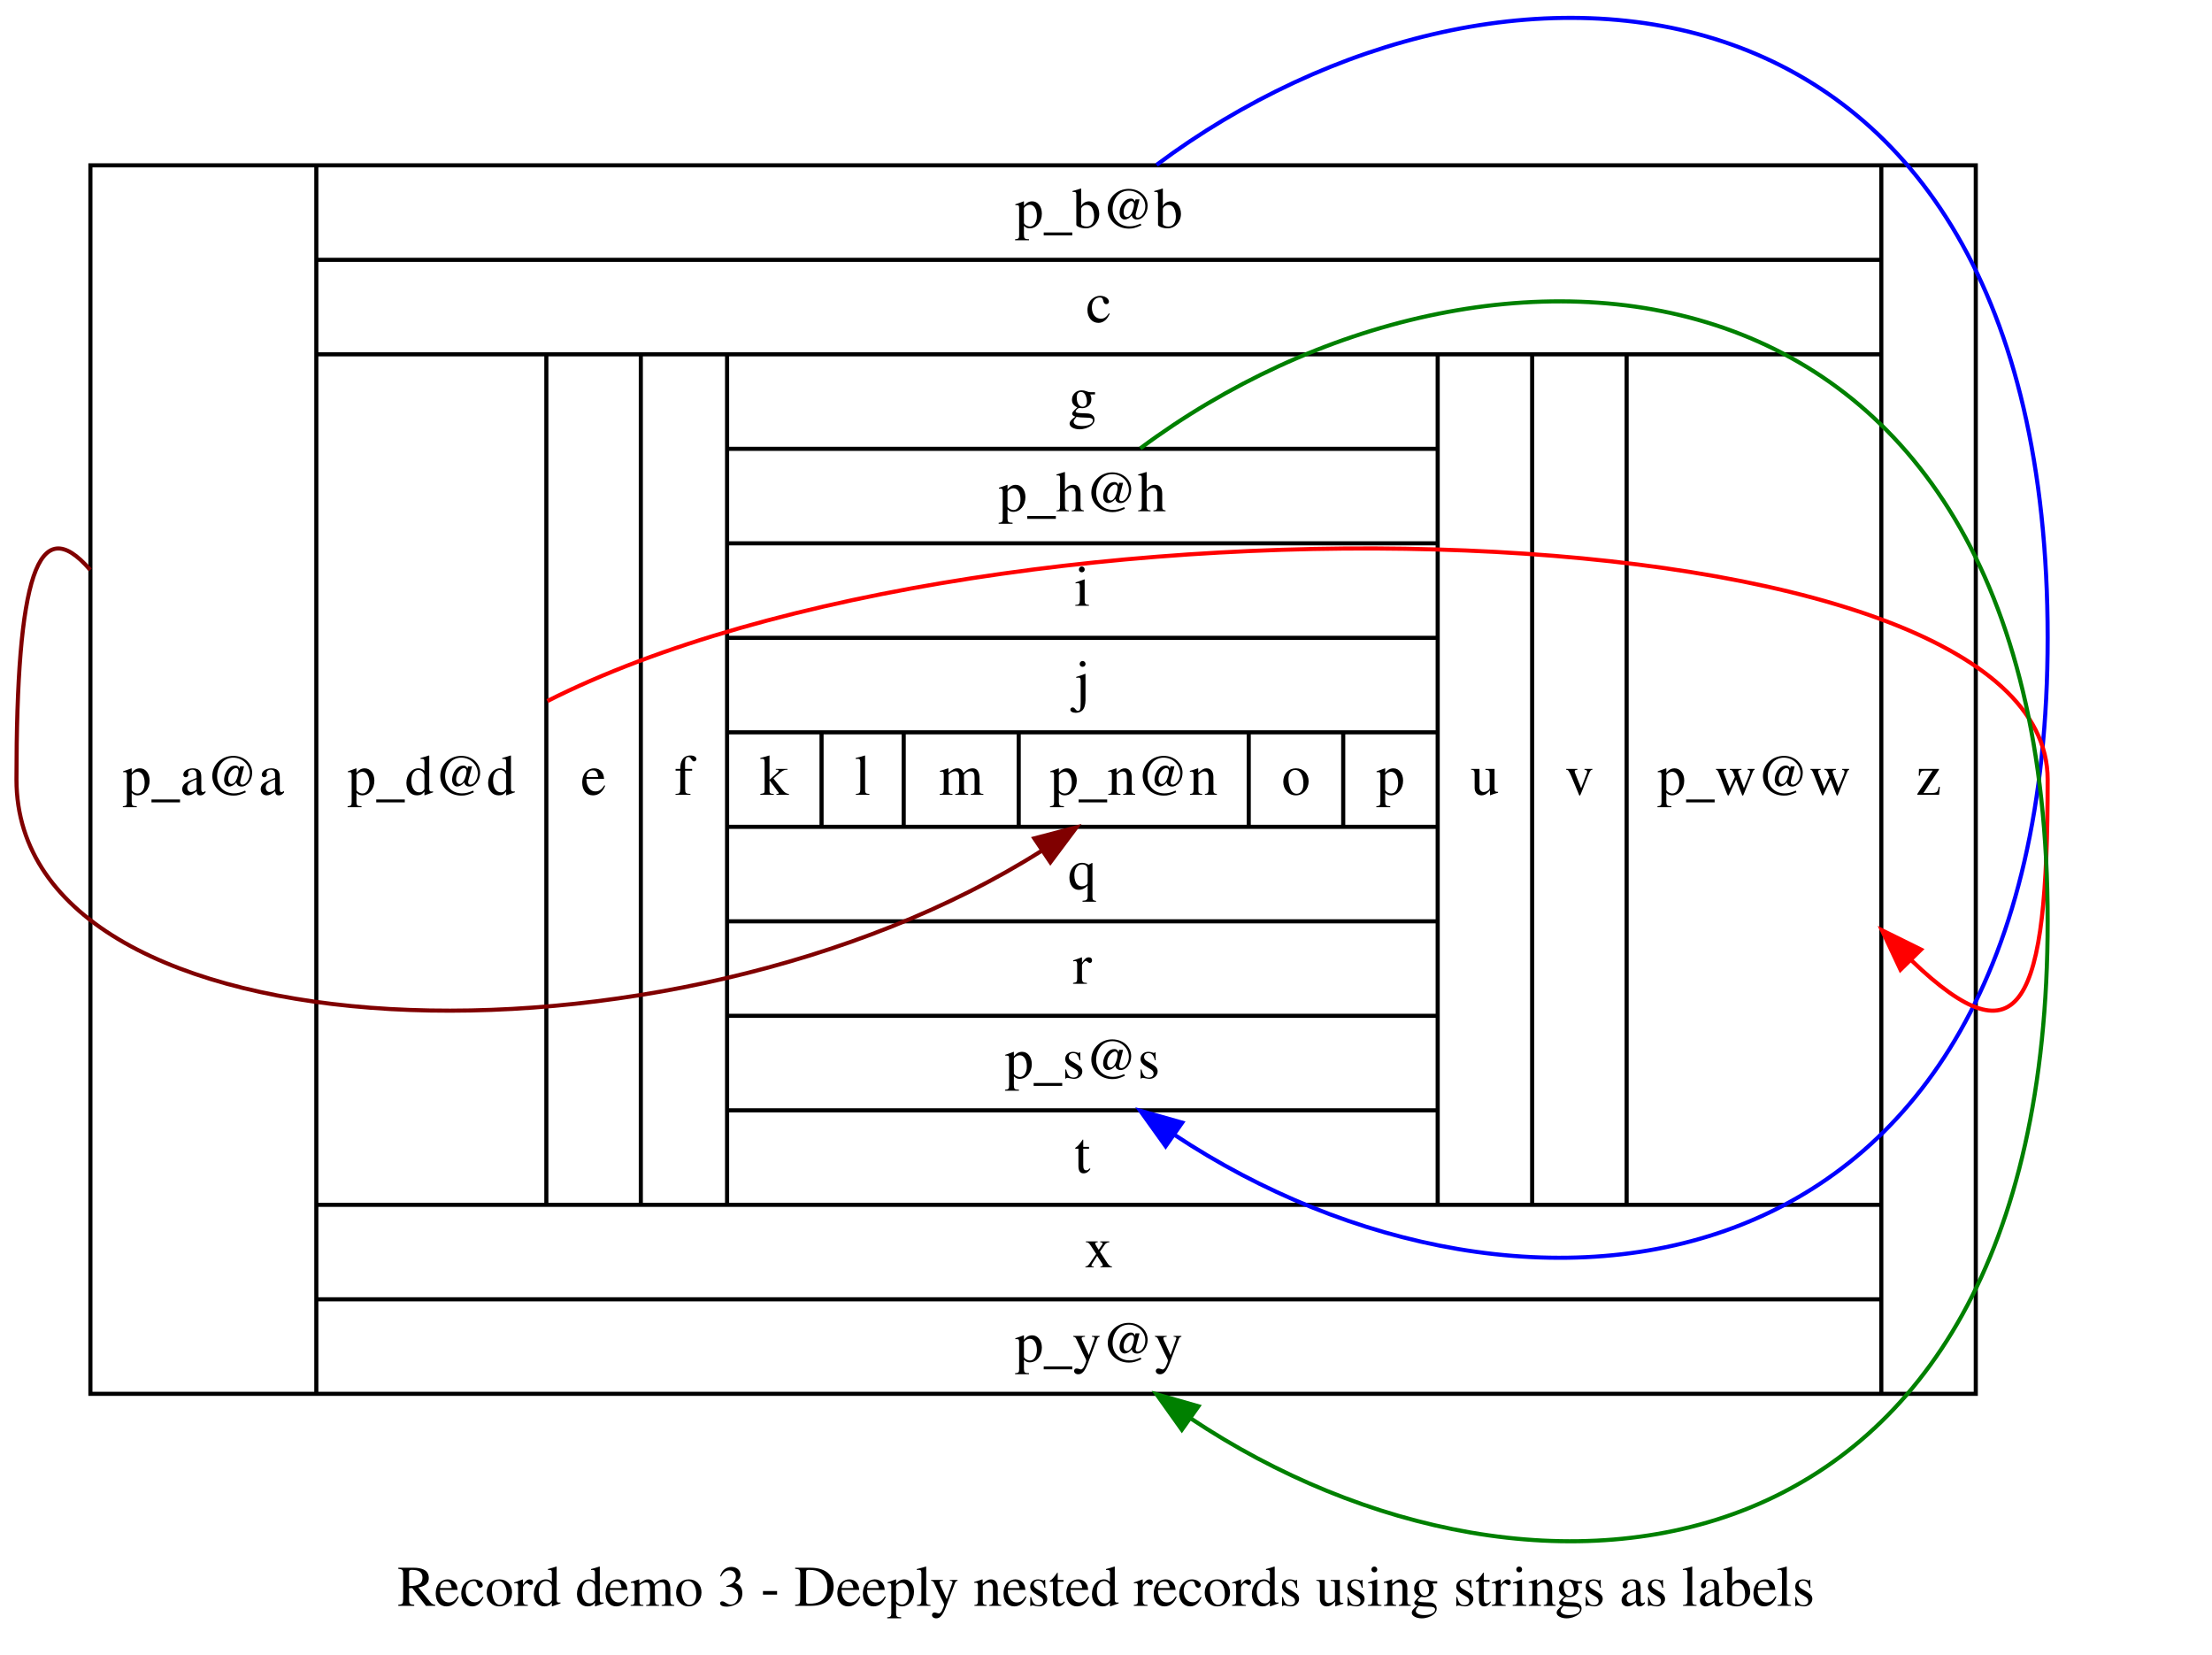
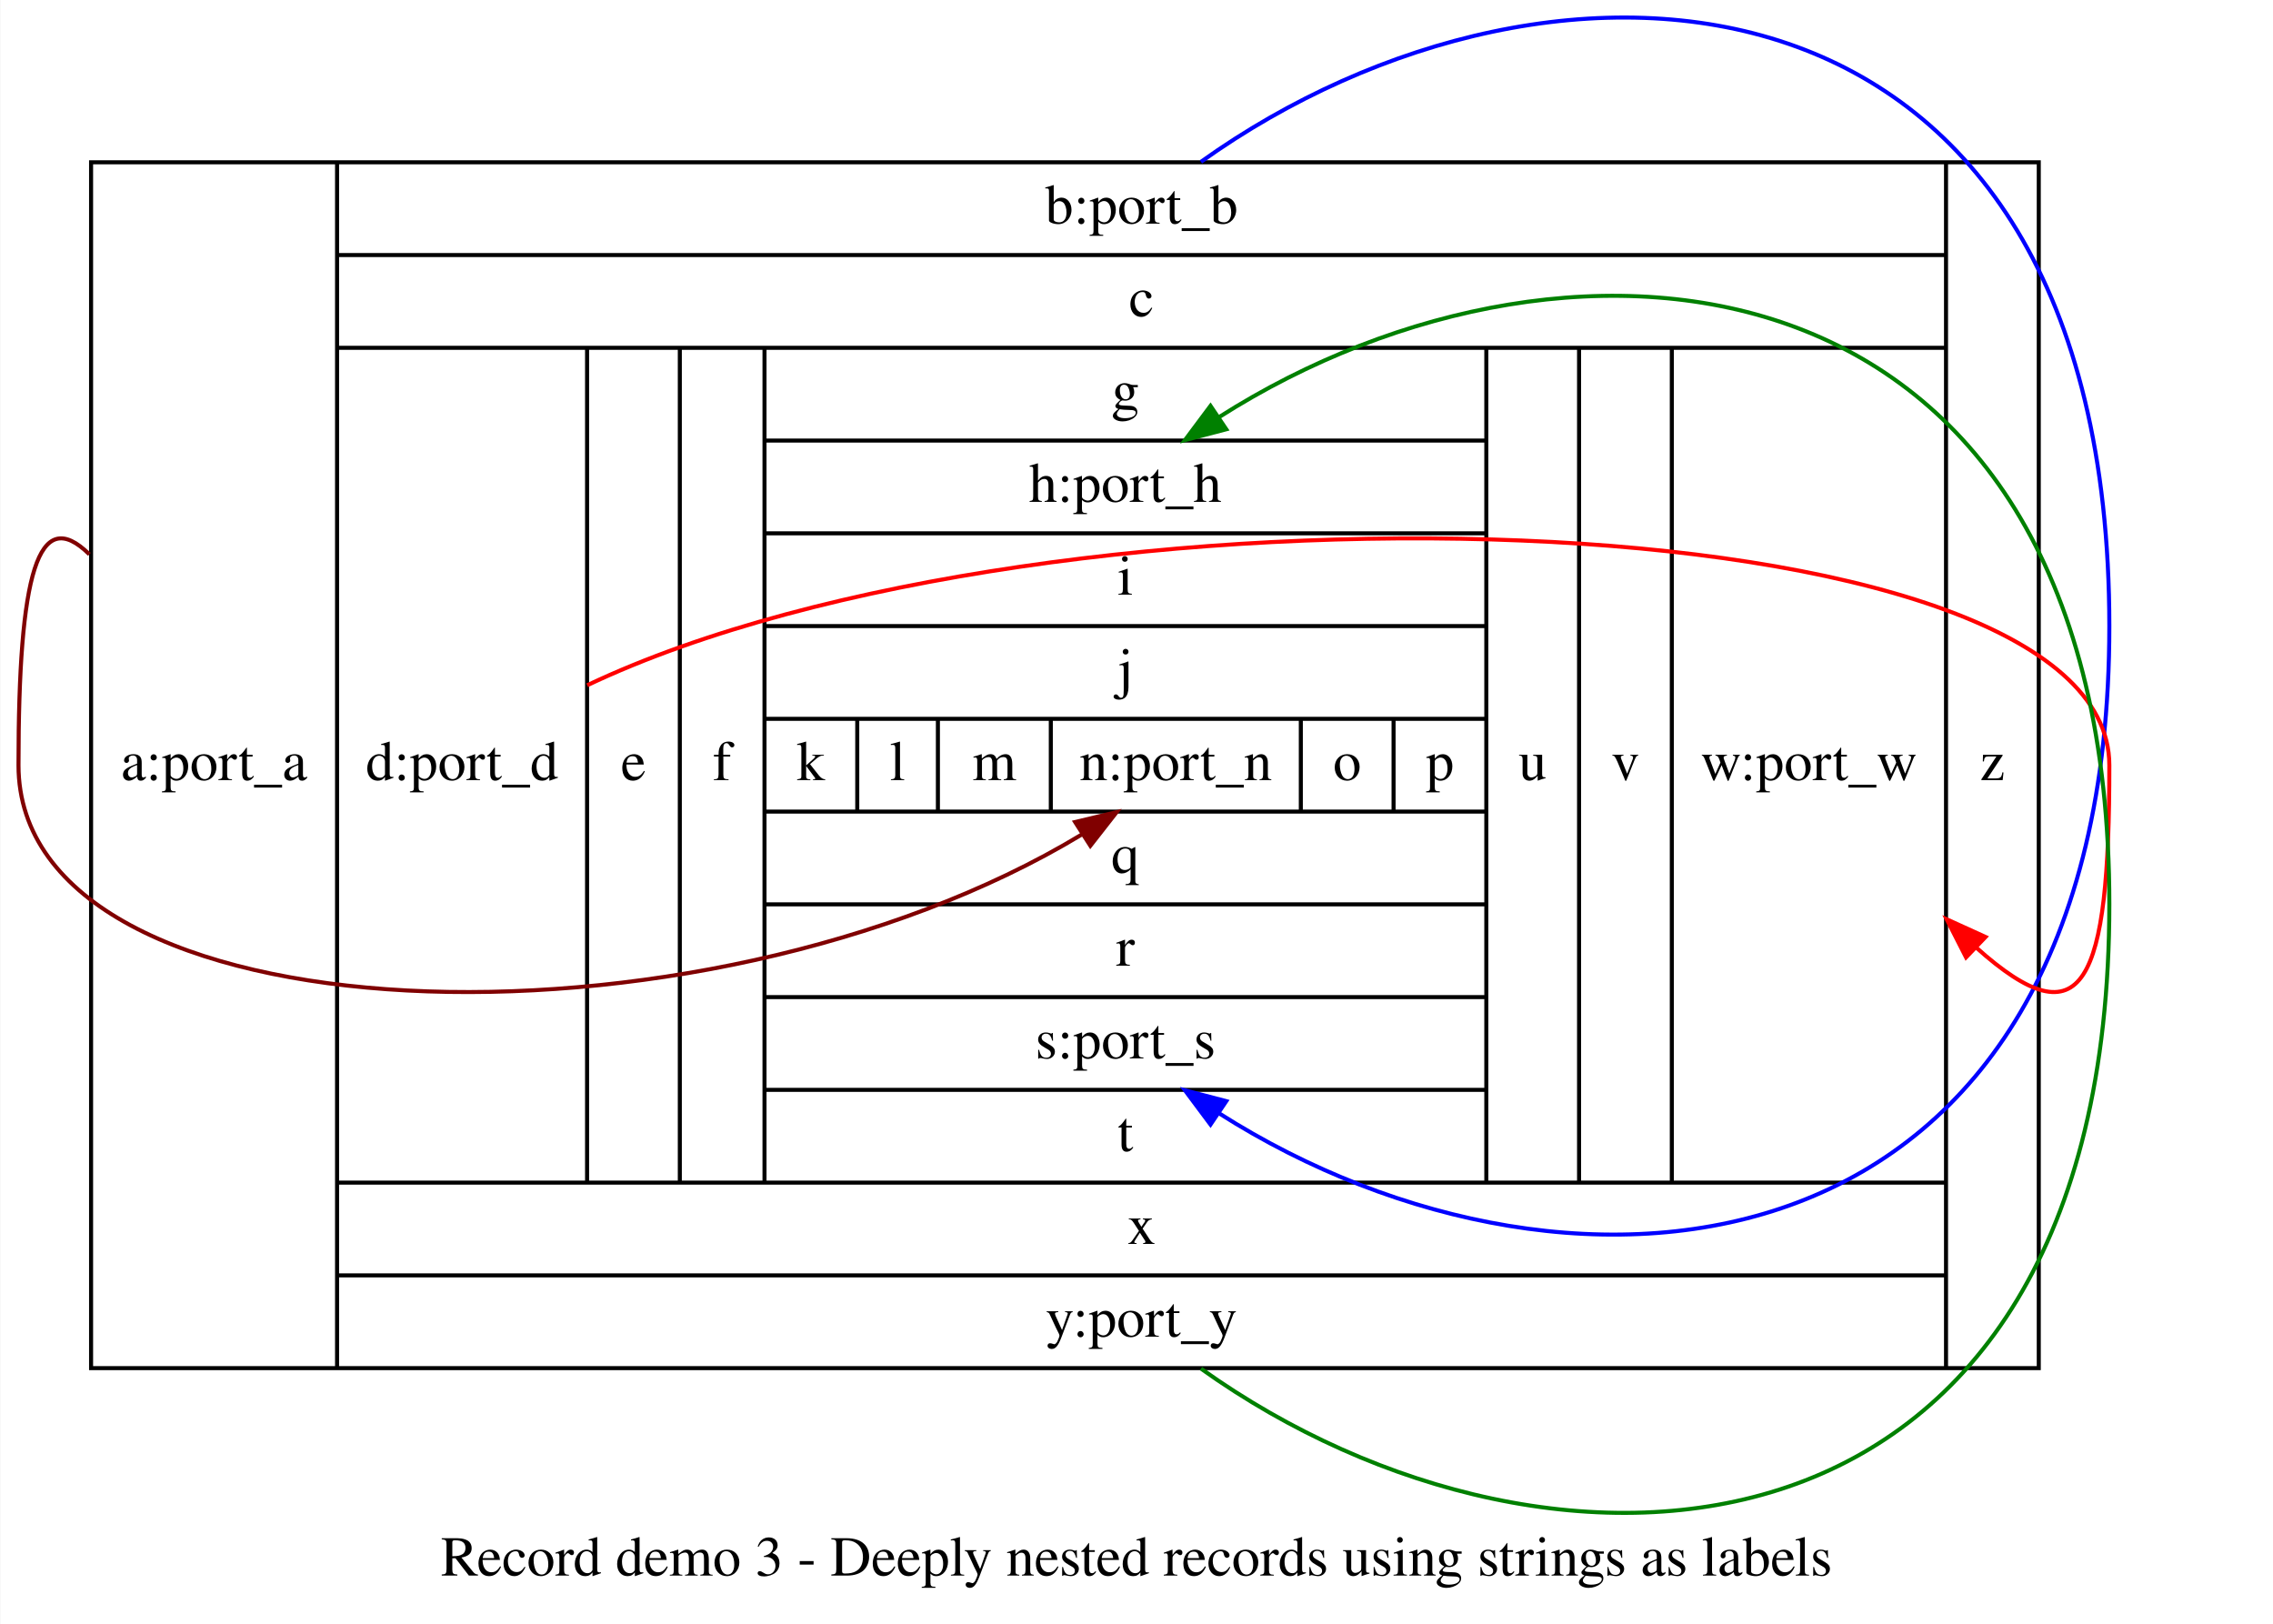
- <svg xmlns="http://www.w3.org/2000/svg" width="539pt" height="403pt" viewBox="0.00 0.00 538.50 402.64">
-   <g id="graph0" class="graph" transform="scale(1 1) rotate(0) translate(4 398.644)">
-     <polygon fill="white" stroke="white" points="-4,5 -4,-398.644 535.5,-398.644 535.5,5 -4,5" />
-     <text text-anchor="middle" x="265.25" y="-7.8" font-family="Times,serif" font-size="14.00">Record demo 3 - Deeply nested records using strings as labels</text>
+ <svg xmlns="http://www.w3.org/2000/svg" width="563pt" height="402pt" viewBox="0.00 0.00 562.50 402.48">
+   <g id="graph0" class="graph" transform="scale(1 1) rotate(0) translate(4 398.483)">
+     <polygon fill="white" stroke="white" points="-4,5 -4,-398.483 559.5,-398.483 559.5,5 -4,5" />
+     <text text-anchor="middle" x="277.25" y="-7.8" font-family="Times,serif" font-size="14.00">Record demo 3 - Deeply nested records using strings as labels</text>
    <g id="node1" class="node">
-       <polygon fill="none" stroke="black" points="18,-59.403 18,-358.403 477,-358.403 477,-59.403 18,-59.403" />
-       <text text-anchor="middle" x="45.5" y="-205.203" font-family="Times,serif" font-size="14.00">p_a@a</text>
-       <polyline fill="none" stroke="black" points="73,-59.403 73,-358.403 " />
-       <text text-anchor="middle" x="263.5" y="-343.203" font-family="Times,serif" font-size="14.00">p_b@b</text>
-       <polyline fill="none" stroke="black" points="73,-335.403 454,-335.403 " />
-       <text text-anchor="middle" x="263.5" y="-320.203" font-family="Times,serif" font-size="14.00">c</text>
-       <polyline fill="none" stroke="black" points="73,-312.403 454,-312.403 " />
-       <text text-anchor="middle" x="101" y="-205.203" font-family="Times,serif" font-size="14.00">p_d@d</text>
-       <polyline fill="none" stroke="black" points="129,-105.403 129,-312.403 " />
-       <text text-anchor="middle" x="140.5" y="-205.203" font-family="Times,serif" font-size="14.00">e</text>
-       <polyline fill="none" stroke="black" points="152,-105.403 152,-312.403 " />
-       <text text-anchor="middle" x="162.5" y="-205.203" font-family="Times,serif" font-size="14.00">f</text>
-       <polyline fill="none" stroke="black" points="173,-105.403 173,-312.403 " />
-       <text text-anchor="middle" x="259.5" y="-297.203" font-family="Times,serif" font-size="14.00">g</text>
-       <polyline fill="none" stroke="black" points="173,-289.403 346,-289.403 " />
-       <text text-anchor="middle" x="259.5" y="-274.203" font-family="Times,serif" font-size="14.00">p_h@h</text>
-       <polyline fill="none" stroke="black" points="173,-266.403 346,-266.403 " />
-       <text text-anchor="middle" x="259.5" y="-251.203" font-family="Times,serif" font-size="14.00">i</text>
-       <polyline fill="none" stroke="black" points="173,-243.403 346,-243.403 " />
-       <text text-anchor="middle" x="259.5" y="-228.203" font-family="Times,serif" font-size="14.00">j</text>
-       <polyline fill="none" stroke="black" points="173,-220.403 346,-220.403 " />
-       <text text-anchor="middle" x="184.5" y="-205.203" font-family="Times,serif" font-size="14.00">k</text>
-       <polyline fill="none" stroke="black" points="196,-197.403 196,-220.403 " />
-       <text text-anchor="middle" x="206" y="-205.203" font-family="Times,serif" font-size="14.00">l</text>
-       <polyline fill="none" stroke="black" points="216,-197.403 216,-220.403 " />
-       <text text-anchor="middle" x="230" y="-205.203" font-family="Times,serif" font-size="14.00">m</text>
-       <polyline fill="none" stroke="black" points="244,-197.403 244,-220.403 " />
-       <text text-anchor="middle" x="272" y="-205.203" font-family="Times,serif" font-size="14.00">p_n@n</text>
-       <polyline fill="none" stroke="black" points="300,-197.403 300,-220.403 " />
-       <text text-anchor="middle" x="311.5" y="-205.203" font-family="Times,serif" font-size="14.00">o</text>
-       <polyline fill="none" stroke="black" points="323,-197.403 323,-220.403 " />
-       <text text-anchor="middle" x="334.5" y="-205.203" font-family="Times,serif" font-size="14.00">p</text>
-       <polyline fill="none" stroke="black" points="173,-197.403 346,-197.403 " />
-       <text text-anchor="middle" x="259.5" y="-182.203" font-family="Times,serif" font-size="14.00">q</text>
-       <polyline fill="none" stroke="black" points="173,-174.403 346,-174.403 " />
-       <text text-anchor="middle" x="259.5" y="-159.203" font-family="Times,serif" font-size="14.00">r</text>
-       <polyline fill="none" stroke="black" points="173,-151.403 346,-151.403 " />
-       <text text-anchor="middle" x="259.5" y="-136.203" font-family="Times,serif" font-size="14.00">p_s@s</text>
-       <polyline fill="none" stroke="black" points="173,-128.403 346,-128.403 " />
-       <text text-anchor="middle" x="259.5" y="-113.203" font-family="Times,serif" font-size="14.00">t</text>
-       <polyline fill="none" stroke="black" points="346,-105.403 346,-312.403 " />
-       <text text-anchor="middle" x="357.5" y="-205.203" font-family="Times,serif" font-size="14.00">u</text>
-       <polyline fill="none" stroke="black" points="369,-105.403 369,-312.403 " />
-       <text text-anchor="middle" x="380.5" y="-205.203" font-family="Times,serif" font-size="14.00">v</text>
-       <polyline fill="none" stroke="black" points="392,-105.403 392,-312.403 " />
-       <text text-anchor="middle" x="423" y="-205.203" font-family="Times,serif" font-size="14.00">p_w@w</text>
-       <polyline fill="none" stroke="black" points="73,-105.403 454,-105.403 " />
-       <text text-anchor="middle" x="263.5" y="-90.203" font-family="Times,serif" font-size="14.00">x</text>
-       <polyline fill="none" stroke="black" points="73,-82.403 454,-82.403 " />
-       <text text-anchor="middle" x="263.5" y="-67.203" font-family="Times,serif" font-size="14.00">p_y@y</text>
-       <polyline fill="none" stroke="black" points="454,-59.403 454,-358.403 " />
-       <text text-anchor="middle" x="465.5" y="-205.203" font-family="Times,serif" font-size="14.00">z</text>
+       <polygon fill="none" stroke="black" points="18,-59.241 18,-358.241 501,-358.241 501,-59.241 18,-59.241" />
+       <text text-anchor="middle" x="48.5" y="-205.041" font-family="Times,serif" font-size="14.00">a:port_a</text>
+       <polyline fill="none" stroke="black" points="79,-59.241 79,-358.241 " />
+       <text text-anchor="middle" x="278.5" y="-343.041" font-family="Times,serif" font-size="14.00">b:port_b</text>
+       <polyline fill="none" stroke="black" points="79,-335.241 478,-335.241 " />
+       <text text-anchor="middle" x="278.5" y="-320.041" font-family="Times,serif" font-size="14.00">c</text>
+       <polyline fill="none" stroke="black" points="79,-312.241 478,-312.241 " />
+       <text text-anchor="middle" x="110" y="-205.041" font-family="Times,serif" font-size="14.00">d:port_d</text>
+       <polyline fill="none" stroke="black" points="141,-105.241 141,-312.241 " />
+       <text text-anchor="middle" x="152.5" y="-205.041" font-family="Times,serif" font-size="14.00">e</text>
+       <polyline fill="none" stroke="black" points="164,-105.241 164,-312.241 " />
+       <text text-anchor="middle" x="174.5" y="-205.041" font-family="Times,serif" font-size="14.00">f</text>
+       <polyline fill="none" stroke="black" points="185,-105.241 185,-312.241 " />
+       <text text-anchor="middle" x="274.5" y="-297.041" font-family="Times,serif" font-size="14.00">g</text>
+       <polyline fill="none" stroke="black" points="185,-289.241 364,-289.241 " />
+       <text text-anchor="middle" x="274.5" y="-274.041" font-family="Times,serif" font-size="14.00">h:port_h</text>
+       <polyline fill="none" stroke="black" points="185,-266.241 364,-266.241 " />
+       <text text-anchor="middle" x="274.5" y="-251.041" font-family="Times,serif" font-size="14.00">i</text>
+       <polyline fill="none" stroke="black" points="185,-243.241 364,-243.241 " />
+       <text text-anchor="middle" x="274.5" y="-228.041" font-family="Times,serif" font-size="14.00">j</text>
+       <polyline fill="none" stroke="black" points="185,-220.241 364,-220.241 " />
+       <text text-anchor="middle" x="196.5" y="-205.041" font-family="Times,serif" font-size="14.00">k</text>
+       <polyline fill="none" stroke="black" points="208,-197.241 208,-220.241 " />
+       <text text-anchor="middle" x="218" y="-205.041" font-family="Times,serif" font-size="14.00">l</text>
+       <polyline fill="none" stroke="black" points="228,-197.241 228,-220.241 " />
+       <text text-anchor="middle" x="242" y="-205.041" font-family="Times,serif" font-size="14.00">m</text>
+       <polyline fill="none" stroke="black" points="256,-197.241 256,-220.241 " />
+       <text text-anchor="middle" x="287" y="-205.041" font-family="Times,serif" font-size="14.00">n:port_n</text>
+       <polyline fill="none" stroke="black" points="318,-197.241 318,-220.241 " />
+       <text text-anchor="middle" x="329.5" y="-205.041" font-family="Times,serif" font-size="14.00">o</text>
+       <polyline fill="none" stroke="black" points="341,-197.241 341,-220.241 " />
+       <text text-anchor="middle" x="352.5" y="-205.041" font-family="Times,serif" font-size="14.00">p</text>
+       <polyline fill="none" stroke="black" points="185,-197.241 364,-197.241 " />
+       <text text-anchor="middle" x="274.5" y="-182.041" font-family="Times,serif" font-size="14.00">q</text>
+       <polyline fill="none" stroke="black" points="185,-174.241 364,-174.241 " />
+       <text text-anchor="middle" x="274.5" y="-159.041" font-family="Times,serif" font-size="14.00">r</text>
+       <polyline fill="none" stroke="black" points="185,-151.241 364,-151.241 " />
+       <text text-anchor="middle" x="274.5" y="-136.041" font-family="Times,serif" font-size="14.00">s:port_s</text>
+       <polyline fill="none" stroke="black" points="185,-128.241 364,-128.241 " />
+       <text text-anchor="middle" x="274.5" y="-113.041" font-family="Times,serif" font-size="14.00">t</text>
+       <polyline fill="none" stroke="black" points="364,-105.241 364,-312.241 " />
+       <text text-anchor="middle" x="375.5" y="-205.041" font-family="Times,serif" font-size="14.00">u</text>
+       <polyline fill="none" stroke="black" points="387,-105.241 387,-312.241 " />
+       <text text-anchor="middle" x="398.5" y="-205.041" font-family="Times,serif" font-size="14.00">v</text>
+       <polyline fill="none" stroke="black" points="410,-105.241 410,-312.241 " />
+       <text text-anchor="middle" x="444" y="-205.041" font-family="Times,serif" font-size="14.00">w:port_w</text>
+       <polyline fill="none" stroke="black" points="79,-105.241 478,-105.241 " />
+       <text text-anchor="middle" x="278.5" y="-90.041" font-family="Times,serif" font-size="14.00">x</text>
+       <polyline fill="none" stroke="black" points="79,-82.241 478,-82.241 " />
+       <text text-anchor="middle" x="278.5" y="-67.041" font-family="Times,serif" font-size="14.00">y:port_y</text>
+       <polyline fill="none" stroke="black" points="478,-59.241 478,-358.241 " />
+       <text text-anchor="middle" x="489.5" y="-205.041" font-family="Times,serif" font-size="14.00">z</text>
    </g>
    <g id="edge1" class="edge">
-       <path fill="none" stroke="maroon" d="M17.957,-259.931C5.107,-274.838 0,-257.828 0,-208.903 0,-140.22 159.341,-134.435 249.543,-191.547" />
-       <polygon fill="maroon" stroke="maroon" points="247.798,-194.592 258.049,-197.271 251.706,-188.784 247.798,-194.592" />
+       <path fill="none" stroke="maroon" d="M17.584,-261.023C4.805,-273.629 0,-256.202 0,-208.741 0,-139.989 168.906,-134.262 263.681,-191.559" />
+       <polygon fill="maroon" stroke="maroon" points="262.026,-194.656 272.333,-197.11 265.806,-188.764 262.026,-194.656" />
    </g>
    <g id="edge2" class="edge">
-       <path fill="none" stroke="blue" d="M277.568,-358.517C361.649,-421.369 494.5,-412.141 494.5,-243.403 494.5,-80.102 366.726,-66.197 281.925,-122.439" />
-       <polygon fill="blue" stroke="blue" points="279.771,-119.674 273.602,-128.288 283.796,-125.401 279.771,-119.674" />
+       <path fill="none" stroke="blue" d="M293.232,-358.356C381.181,-421.208 518.5,-411.98 518.5,-243.241 518.5,-79.776 386.275,-66.008 297.697,-122.448" />
+       <polygon fill="blue" stroke="blue" points="295.605,-119.637 289.267,-128.127 299.516,-125.443 295.605,-119.637" />
    </g>
    <g id="edge3" class="edge">
-       <path fill="none" stroke="red" d="M129.257,-228.019C238.532,-283.243 494.5,-276.871 494.5,-208.903 494.5,-153.941 488.056,-139.257 461.393,-164.849" />
-       <polygon fill="red" stroke="red" points="458.667,-162.63 454.171,-172.223 463.668,-167.528 458.667,-162.63" />
+       <path fill="none" stroke="red" d="M141.034,-228.568C255.777,-283.026 518.5,-276.417 518.5,-208.741 518.5,-154.59 512.244,-139.537 485.43,-163.582" />
+       <polygon fill="red" stroke="red" points="482.967,-161.095 478.161,-170.537 487.806,-166.152 482.967,-161.095" />
    </g>
    <g id="edge4" class="edge">
-       <path fill="none" stroke="green" d="M273.602,-289.517C358.075,-352.369 494.5,-343.141 494.5,-174.403 494.5,-11.102 370.074,2.803 285.843,-53.439" />
-       <polygon fill="green" stroke="green" points="283.714,-50.658 277.568,-59.288 287.754,-56.374 283.714,-50.658" />
+       <path fill="none" stroke="green" d="M293.232,-59.127C381.181,3.725 518.5,-5.503 518.5,-174.241 518.5,-337.707 386.275,-351.475 297.697,-295.035" />
+       <polygon fill="green" stroke="green" points="299.516,-292.04 289.267,-289.356 295.605,-297.846 299.516,-292.04" />
    </g>
  </g>
</svg>
